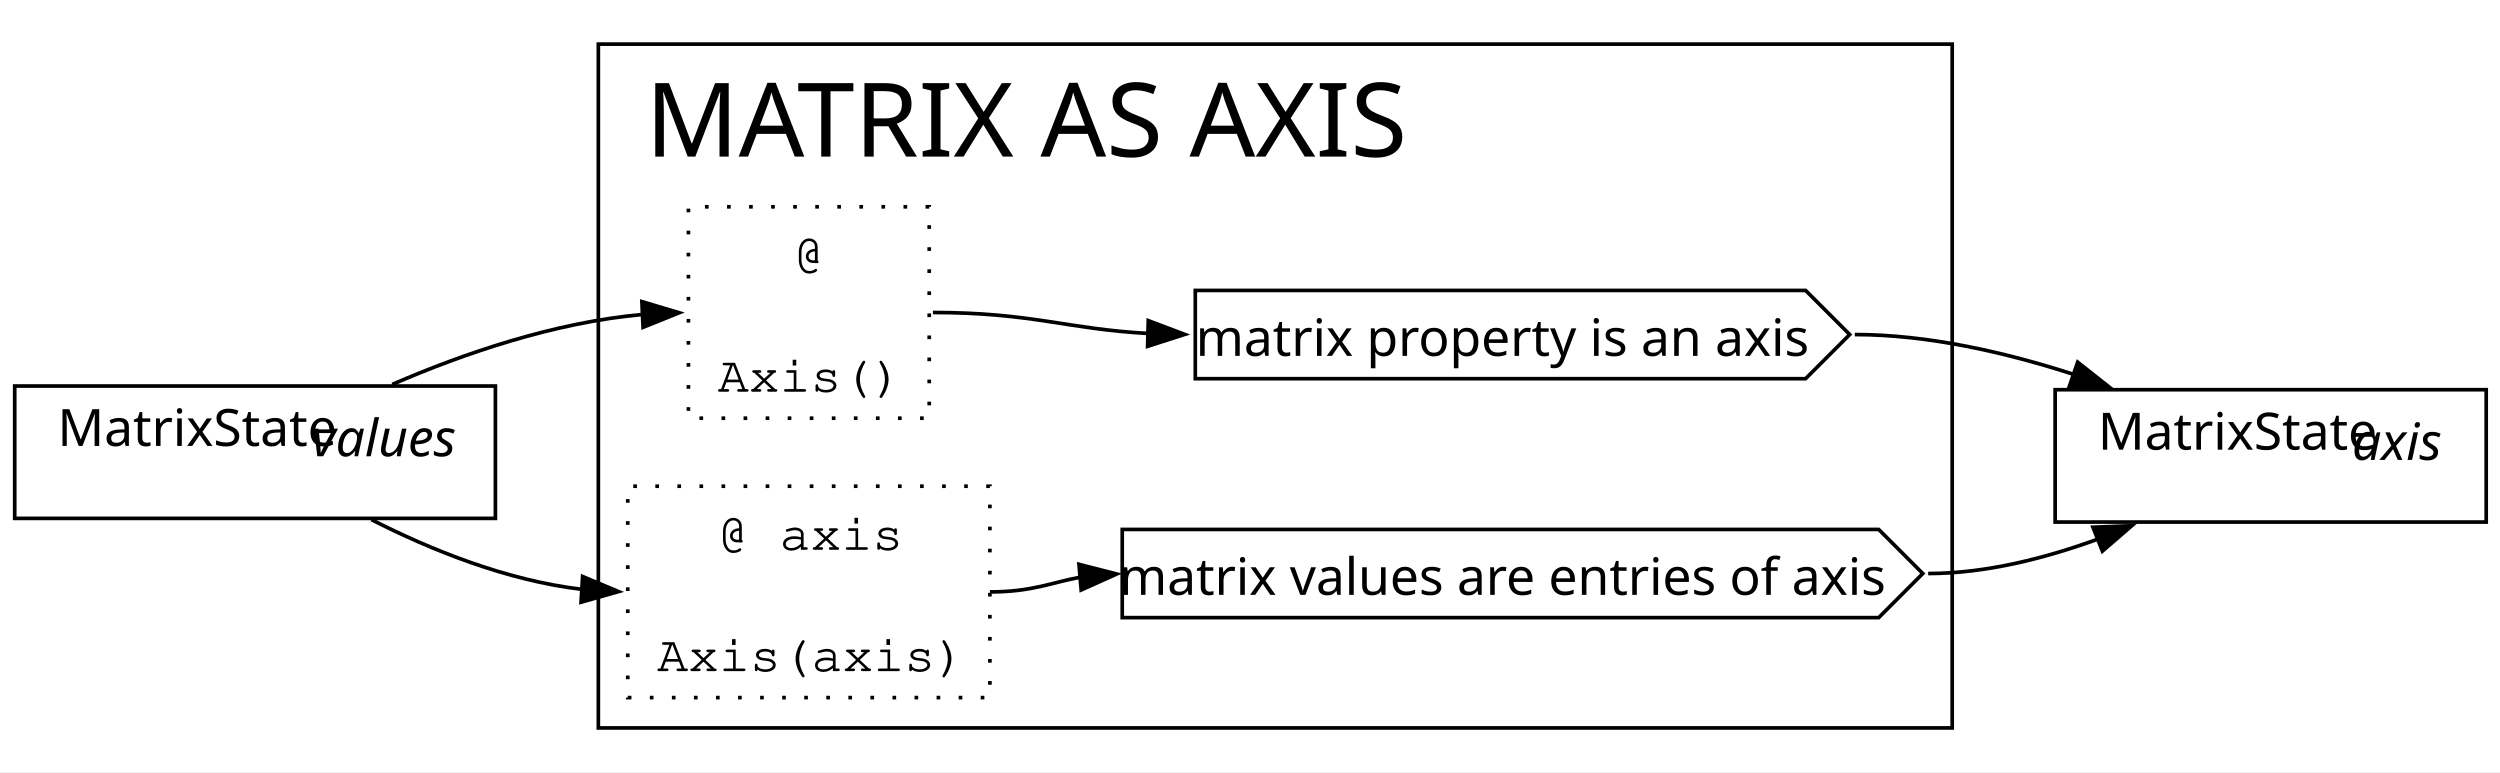
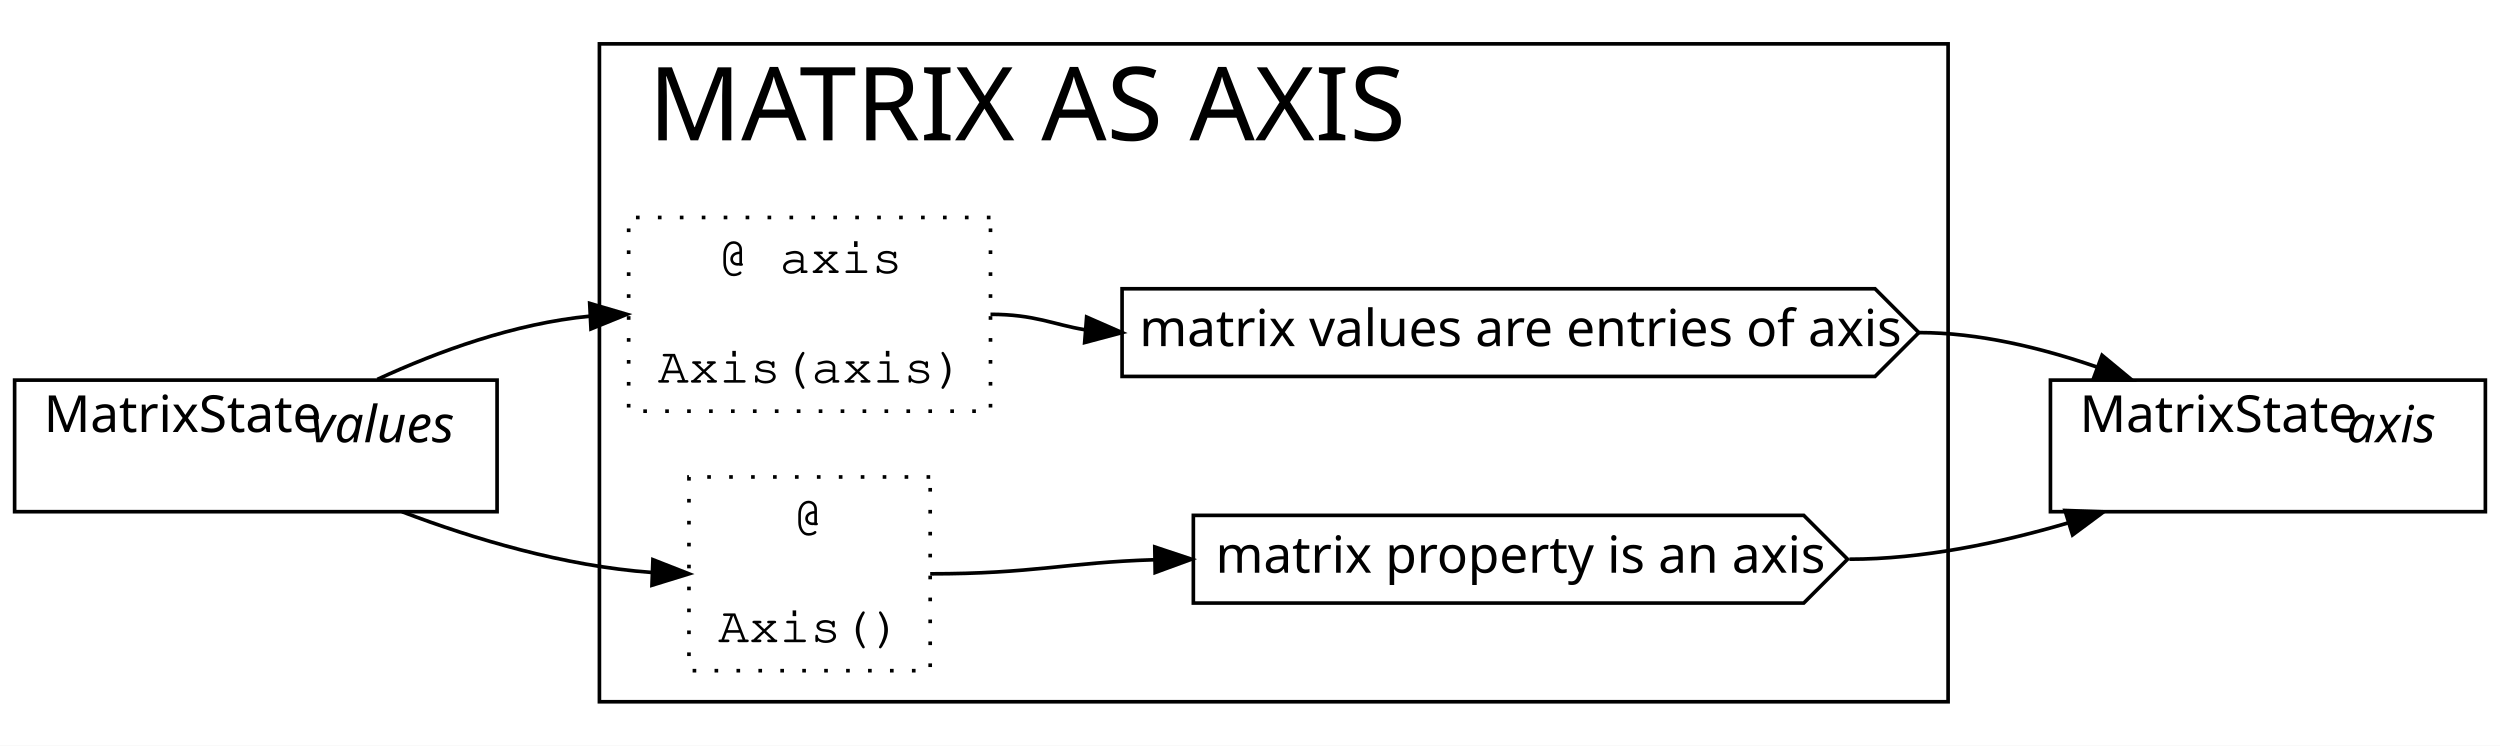
- <svg xmlns="http://www.w3.org/2000/svg" width="680pt" height="210pt" viewBox="0.00 0.00 680.00 210.00">
-   <g id="graph0" class="graph" transform="scale(1 1) rotate(0) translate(4 206)">
-     <polygon fill="white" stroke="none" points="-4,4 -4,-206 676.25,-206 676.25,4 -4,4" />
+ <svg xmlns="http://www.w3.org/2000/svg" width="684pt" height="204pt" viewBox="0.00 0.00 684.00 204.00">
+   <g id="graph0" class="graph" transform="scale(1 1) rotate(0) translate(4 200)">
+     <polygon fill="#ffffff" stroke="transparent" points="-4,4 -4,-200 680,-200 680,4 -4,4" />
    <g id="clust1" class="cluster">
-       <polygon fill="none" stroke="black" points="158.75,-8 158.75,-194 527,-194 527,-8 158.75,-8" />
-       <text xml:space="preserve" text-anchor="middle" x="275.12" y="-163.4" font-family="Sans-Serif" font-size="28.00">MATRIX AS AXIS</text>
+       <polygon fill="none" stroke="#000000" points="160,-8 160,-188 529,-188 529,-8 160,-8" />
+       <text text-anchor="middle" x="277" y="-161.6" font-family="Sans-Serif" font-size="28.00" fill="#000000">MATRIX AS AXIS</text>
    </g>
    <g id="node1" class="node">
-       <polygon fill="none" stroke="black" points="130.75,-101 0,-101 0,-65 130.75,-65 130.75,-101" />
-       <text xml:space="preserve" text-anchor="start" x="8" y="-84.7" font-family="Sans-Serif" font-size="14.00"> MatrixState</text>
-       <text xml:space="preserve" text-anchor="start" x="80.75" y="-84.7" font-family="Sans-Serif" font-style="italic" baseline-shift="sub" font-size="14.00">values</text>
-       <text xml:space="preserve" text-anchor="start" x="115.25" y="-84.7" font-family="Sans-Serif" font-size="14.00">  </text>
-       <text xml:space="preserve" text-anchor="start" x="63.5" y="-70.7" font-family="Sans-Serif" font-size="14.00"> </text>
+       <polygon fill="none" stroke="#000000" points="132,-96 0,-96 0,-60 132,-60 132,-96" />
+       <text text-anchor="start" x="8" y="-81.8" font-family="Sans-Serif" font-size="14.00" fill="#000000"> MatrixState</text>
+       <text text-anchor="start" x="81" y="-81.8" font-family="Sans-Serif" font-style="italic" baseline-shift="sub" font-size="14.00" fill="#000000">values</text>
+       <text text-anchor="start" x="116" y="-81.8" font-family="Sans-Serif" font-size="14.00" fill="#000000">  </text>
+       <text text-anchor="start" x="64" y="-67.8" font-family="Sans-Serif" font-size="14.00" fill="#000000"> </text>
    </g>
    <g id="node3" class="node">
-       <polygon fill="none" stroke="black" stroke-dasharray="1,5" points="265.25,-73.75 166.75,-73.75 166.75,-16.25 265.25,-16.25 265.25,-73.75" />
-       <text xml:space="preserve" text-anchor="start" x="191.25" y="-56.45" font-family="Courier,monospace" font-size="14.00">@ axis</text>
-       <text xml:space="preserve" text-anchor="start" x="211.88" y="-39.95" font-family="Courier,monospace" font-size="14.00"> </text>
-       <text xml:space="preserve" text-anchor="start" x="174.75" y="-23.45" font-family="Courier,monospace" font-size="14.00">Axis(axis)</text>
+       <polygon fill="none" stroke="#000000" stroke-dasharray="1,5" points="267,-140.5 168,-140.5 168,-87.5 267,-87.5 267,-140.5" />
+       <text text-anchor="start" x="192.5" y="-125.3" font-family="Courier,monospace" font-size="14.00" fill="#000000">@ axis</text>
+       <text text-anchor="start" x="213" y="-110.3" font-family="Courier,monospace" font-size="14.00" fill="#000000"> </text>
+       <text text-anchor="start" x="176" y="-95.3" font-family="Courier,monospace" font-size="14.00" fill="#000000">Axis(axis)</text>
    </g>
    <g id="edge3" class="edge">
-       <path fill="none" stroke="black" d="M97.01,-64.67C113.12,-56.47 133.75,-48.1 154.34,-45.69" />
-       <polygon fill="black" stroke="black" points="154.47,-49.19 164.24,-45.09 154.05,-42.2 154.47,-49.19" />
+       <path fill="none" stroke="#000000" d="M99.256,-96.211C115.871,-103.884 136.792,-111.507 157.418,-113.499" />
+       <polygon fill="#000000" stroke="#000000" points="157.339,-116.999 167.5,-114 157.686,-110.008 157.339,-116.999" />
    </g>
    <g id="node5" class="node">
-       <polygon fill="none" stroke="black" stroke-dasharray="1,5" points="248.75,-149.75 183.25,-149.75 183.25,-92.25 248.75,-92.25 248.75,-149.75" />
-       <text xml:space="preserve" text-anchor="start" x="211.88" y="-132.45" font-family="Courier,monospace" font-size="14.00">@</text>
-       <text xml:space="preserve" text-anchor="start" x="211.88" y="-115.95" font-family="Courier,monospace" font-size="14.00"> </text>
-       <text xml:space="preserve" text-anchor="start" x="191.25" y="-99.45" font-family="Courier,monospace" font-size="14.00">Axis()</text>
+       <polygon fill="none" stroke="#000000" stroke-dasharray="1,5" points="250.5,-69.5 184.5,-69.5 184.5,-16.5 250.5,-16.5 250.5,-69.5" />
+       <text text-anchor="start" x="213" y="-54.3" font-family="Courier,monospace" font-size="14.00" fill="#000000">@</text>
+       <text text-anchor="start" x="213" y="-39.3" font-family="Courier,monospace" font-size="14.00" fill="#000000"> </text>
+       <text text-anchor="start" x="192.5" y="-24.3" font-family="Courier,monospace" font-size="14.00" fill="#000000">Axis()</text>
    </g>
    <g id="edge4" class="edge">
-       <path fill="none" stroke="black" d="M102.7,-101.44C121.99,-109.8 146.67,-118.3 170.83,-120.47" />
-       <polygon fill="black" stroke="black" points="170.59,-123.96 180.74,-120.93 170.91,-116.97 170.59,-123.96" />
+       <path fill="none" stroke="#000000" d="M105.998,-59.987C125.751,-52.483 150.428,-45.105 174.323,-43.378" />
+       <polygon fill="#000000" stroke="#000000" points="174.637,-46.869 184.5,-43 174.377,-39.874 174.637,-46.869" />
    </g>
    <g id="node2" class="node">
-       <polygon fill="none" stroke="black" points="672.25,-100 555,-100 555,-64 672.25,-64 672.25,-100" />
-       <text xml:space="preserve" text-anchor="start" x="563" y="-83.7" font-family="Sans-Serif" font-size="14.00"> MatrixState</text>
-       <text xml:space="preserve" text-anchor="start" x="635.75" y="-83.7" font-family="Sans-Serif" font-style="italic" baseline-shift="sub" font-size="14.00">axis</text>
-       <text xml:space="preserve" text-anchor="start" x="656.75" y="-83.7" font-family="Sans-Serif" font-size="14.00">  </text>
-       <text xml:space="preserve" text-anchor="start" x="611.75" y="-69.7" font-family="Sans-Serif" font-size="14.00"> </text>
+       <polygon fill="none" stroke="#000000" points="676,-96 557,-96 557,-60 676,-60 676,-96" />
+       <text text-anchor="start" x="565" y="-81.8" font-family="Sans-Serif" font-size="14.00" fill="#000000"> MatrixState</text>
+       <text text-anchor="start" x="638" y="-81.8" font-family="Sans-Serif" font-style="italic" baseline-shift="sub" font-size="14.00" fill="#000000">axis</text>
+       <text text-anchor="start" x="660" y="-81.8" font-family="Sans-Serif" font-size="14.00" fill="#000000">  </text>
+       <text text-anchor="start" x="614.5" y="-67.8" font-family="Sans-Serif" font-size="14.00" fill="#000000"> </text>
    </g>
    <g id="node4" class="node">
-       <polygon fill="none" stroke="black" points="507,-62 301.25,-62 301.25,-38 507,-38 519,-50 507,-62" />
-       <text xml:space="preserve" text-anchor="middle" x="410.12" y="-44.2" font-family="Sans-Serif" font-size="14.00">matrix values are entries of axis   </text>
+       <polygon fill="none" stroke="#000000" points="509,-121 303,-121 303,-97 509,-97 521,-109 509,-121" />
+       <text text-anchor="middle" x="412" y="-105.3" font-family="Sans-Serif" font-size="14.00" fill="#000000">matrix values are entries of axis   </text>
    </g>
    <g id="edge1" class="edge">
-       <path fill="none" stroke="black" d="M265.25,-45C276.86,-45 282.03,-47.58 290.02,-49.04" />
-       <polygon fill="black" stroke="black" points="289.48,-52.5 299.74,-49.87 290.08,-45.53 289.48,-52.5" />
+       <path fill="none" stroke="#000000" d="M267,-114C279.115,-114 284.221,-111.188 292.832,-109.781" />
+       <polygon fill="#000000" stroke="#000000" points="293.298,-113.256 303,-109 292.761,-106.276 293.298,-113.256" />
    </g>
    <g id="edge5" class="edge">
-       <path fill="none" stroke="black" d="M520.46,-50C535.98,-50 552.2,-54.1 566.63,-59.37" />
-       <polygon fill="black" stroke="black" points="565.28,-62.6 575.86,-63.01 567.85,-56.09 565.28,-62.6" />
+       <path fill="none" stroke="#000000" d="M521,-109C537.301,-109 554.437,-104.863 569.621,-99.612" />
+       <polygon fill="#000000" stroke="#000000" points="571.127,-102.787 579.29,-96.033 568.697,-96.222 571.127,-102.787" />
    </g>
    <g id="node6" class="node">
-       <polygon fill="none" stroke="black" points="487.12,-127 321.12,-127 321.12,-103 487.12,-103 499.12,-115 487.12,-127" />
-       <text xml:space="preserve" text-anchor="middle" x="410.12" y="-109.2" font-family="Sans-Serif" font-size="14.00">matrix property is an axis   </text>
+       <polygon fill="none" stroke="#000000" points="489.5,-59 322.5,-59 322.5,-35 489.5,-35 501.5,-47 489.5,-59" />
+       <text text-anchor="middle" x="412" y="-43.3" font-family="Sans-Serif" font-size="14.00" fill="#000000">matrix property is an axis   </text>
    </g>
    <g id="edge2" class="edge">
-       <path fill="none" stroke="black" d="M249.75,-121C276.83,-121 286.1,-116.49 308.45,-115.29" />
-       <polygon fill="black" stroke="black" points="308.33,-118.79 318.24,-115.04 308.15,-111.8 308.33,-118.79" />
+       <path fill="none" stroke="#000000" d="M250.5,-43C278.598,-43 288.005,-46.117 311.721,-46.848" />
+       <polygon fill="#000000" stroke="#000000" points="311.949,-50.352 322,-47 312.053,-43.352 311.949,-50.352" />
    </g>
    <g id="edge6" class="edge">
-       <path fill="none" stroke="black" d="M500.5,-115C520.42,-115 541.55,-110.15 560.04,-104.16" />
-       <polygon fill="black" stroke="black" points="561.13,-107.49 569.45,-100.92 558.85,-100.87 561.13,-107.49" />
+       <path fill="none" stroke="#000000" d="M502,-47C521.901,-47 543.092,-51.417 561.764,-56.916" />
+       <polygon fill="#000000" stroke="#000000" points="560.977,-60.337 571.565,-59.967 563.057,-53.653 560.977,-60.337" />
    </g>
  </g>
</svg>
